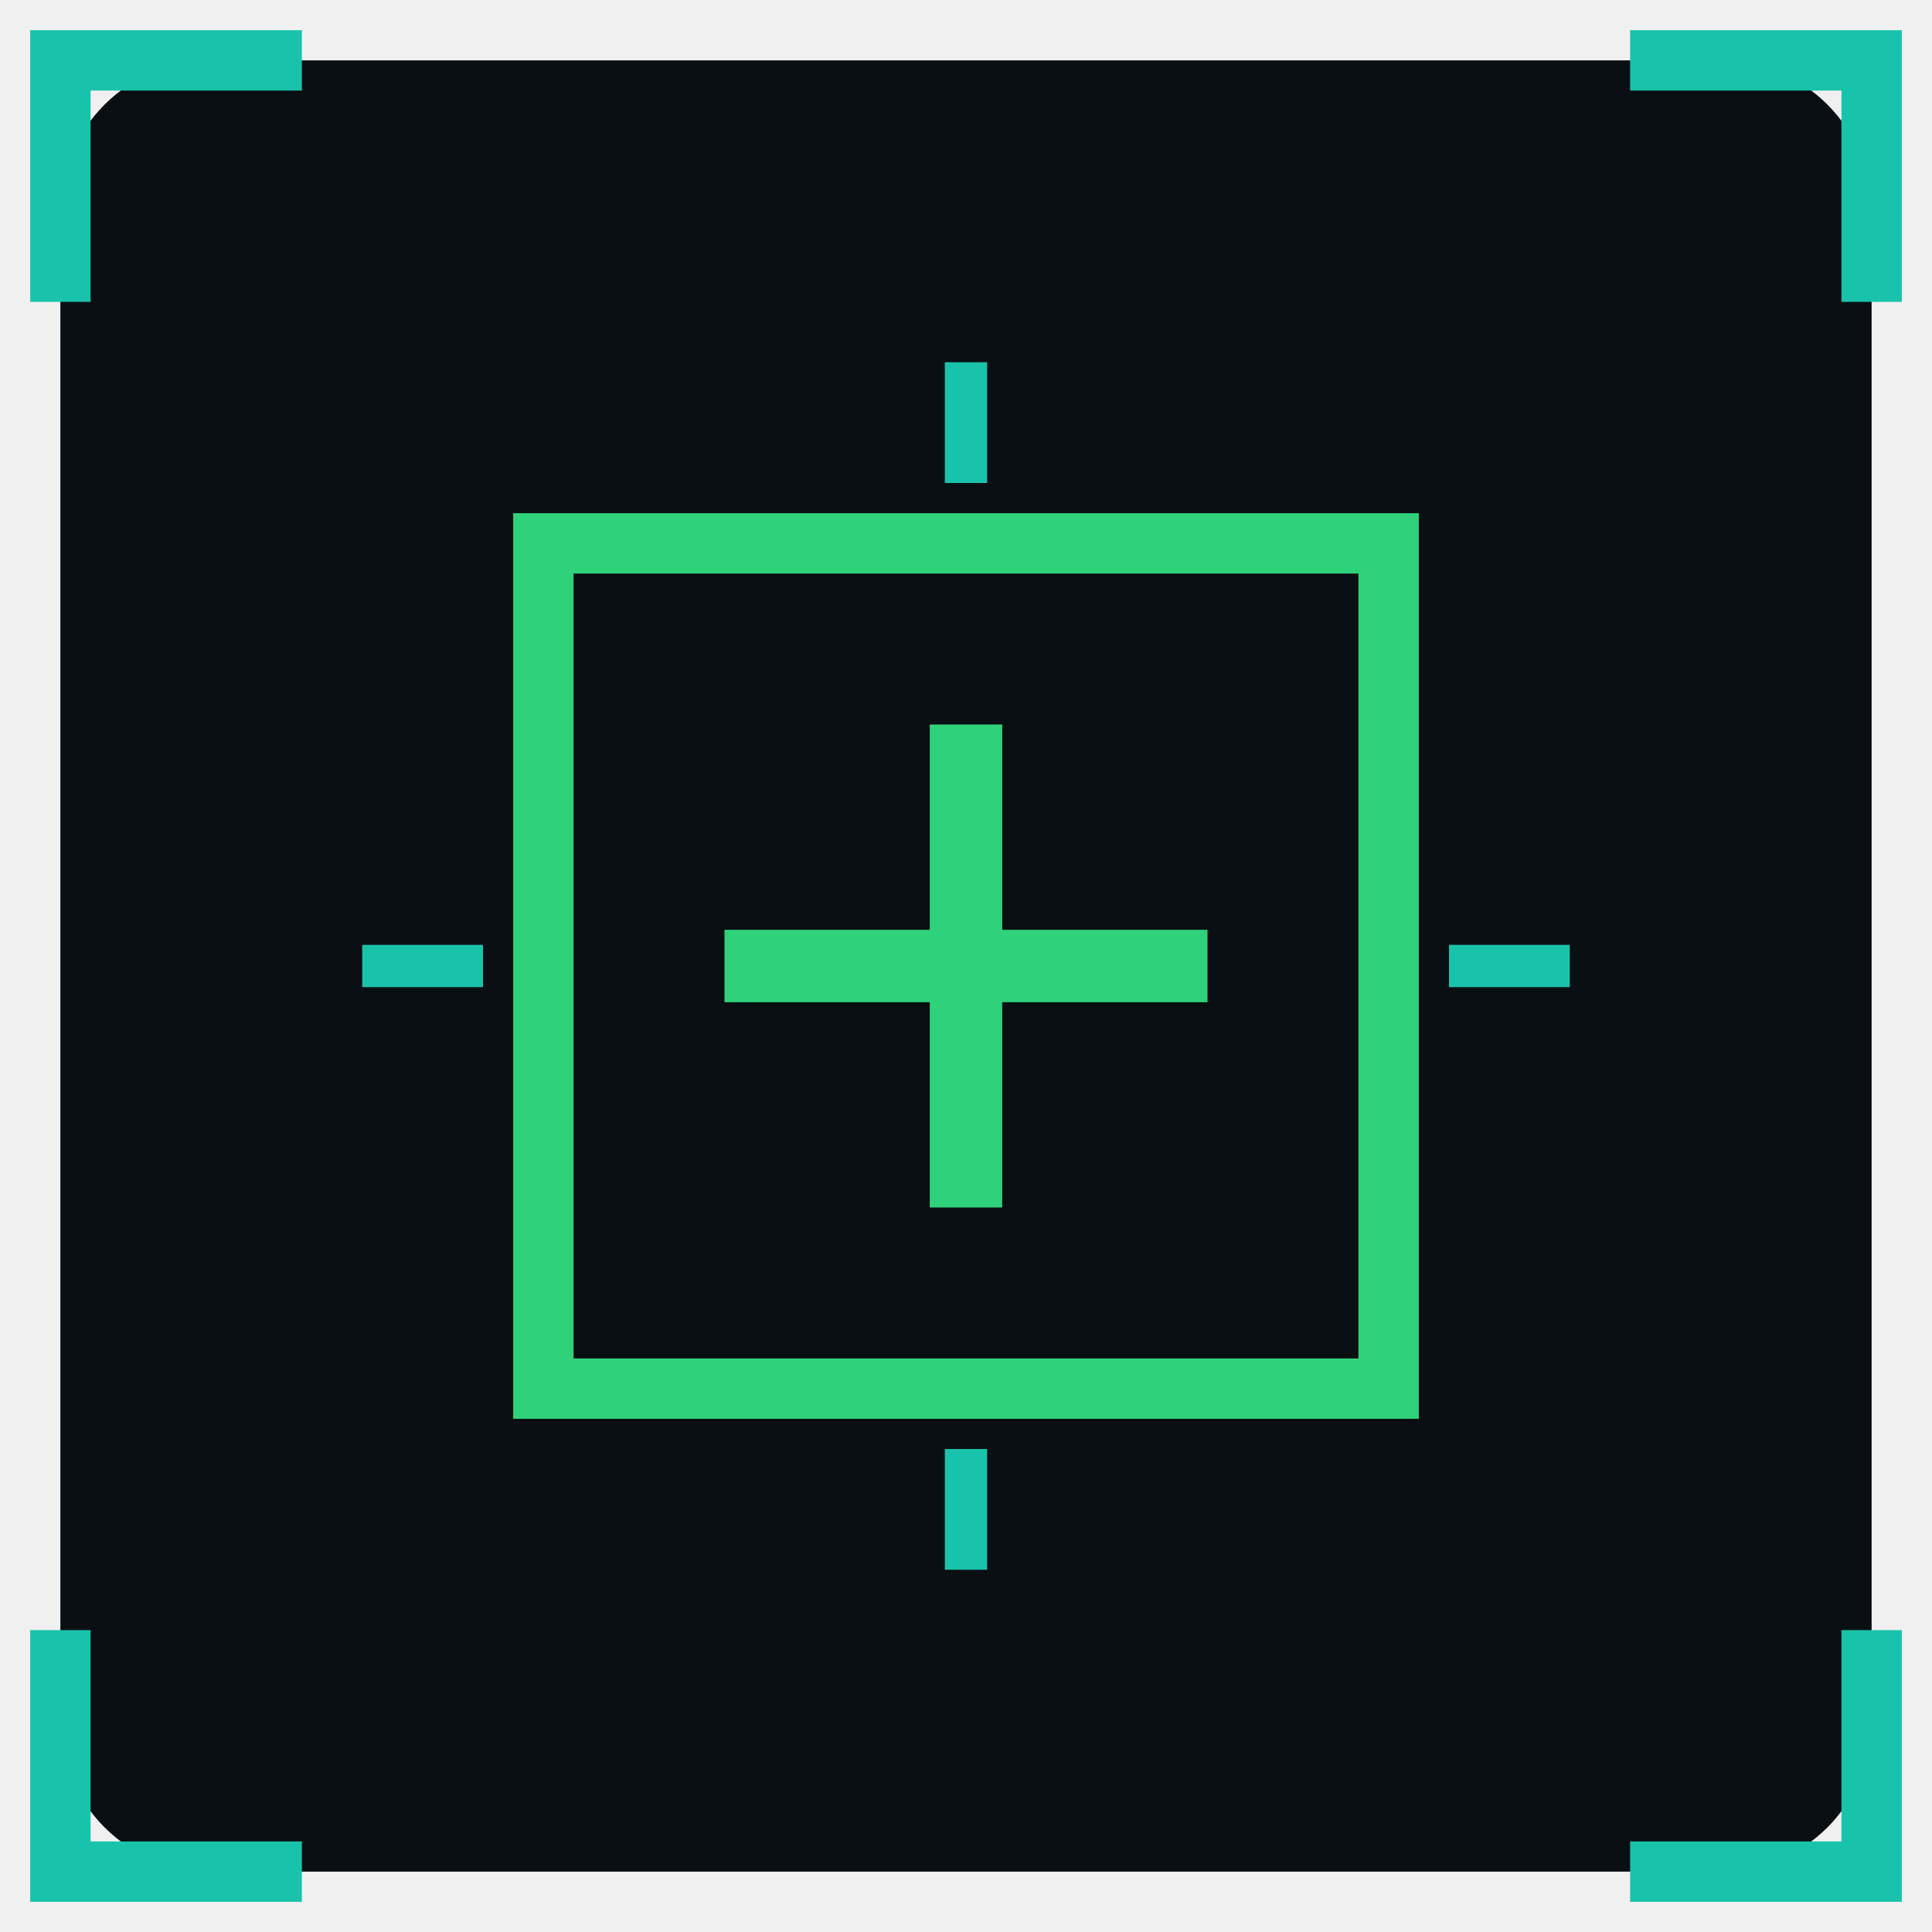
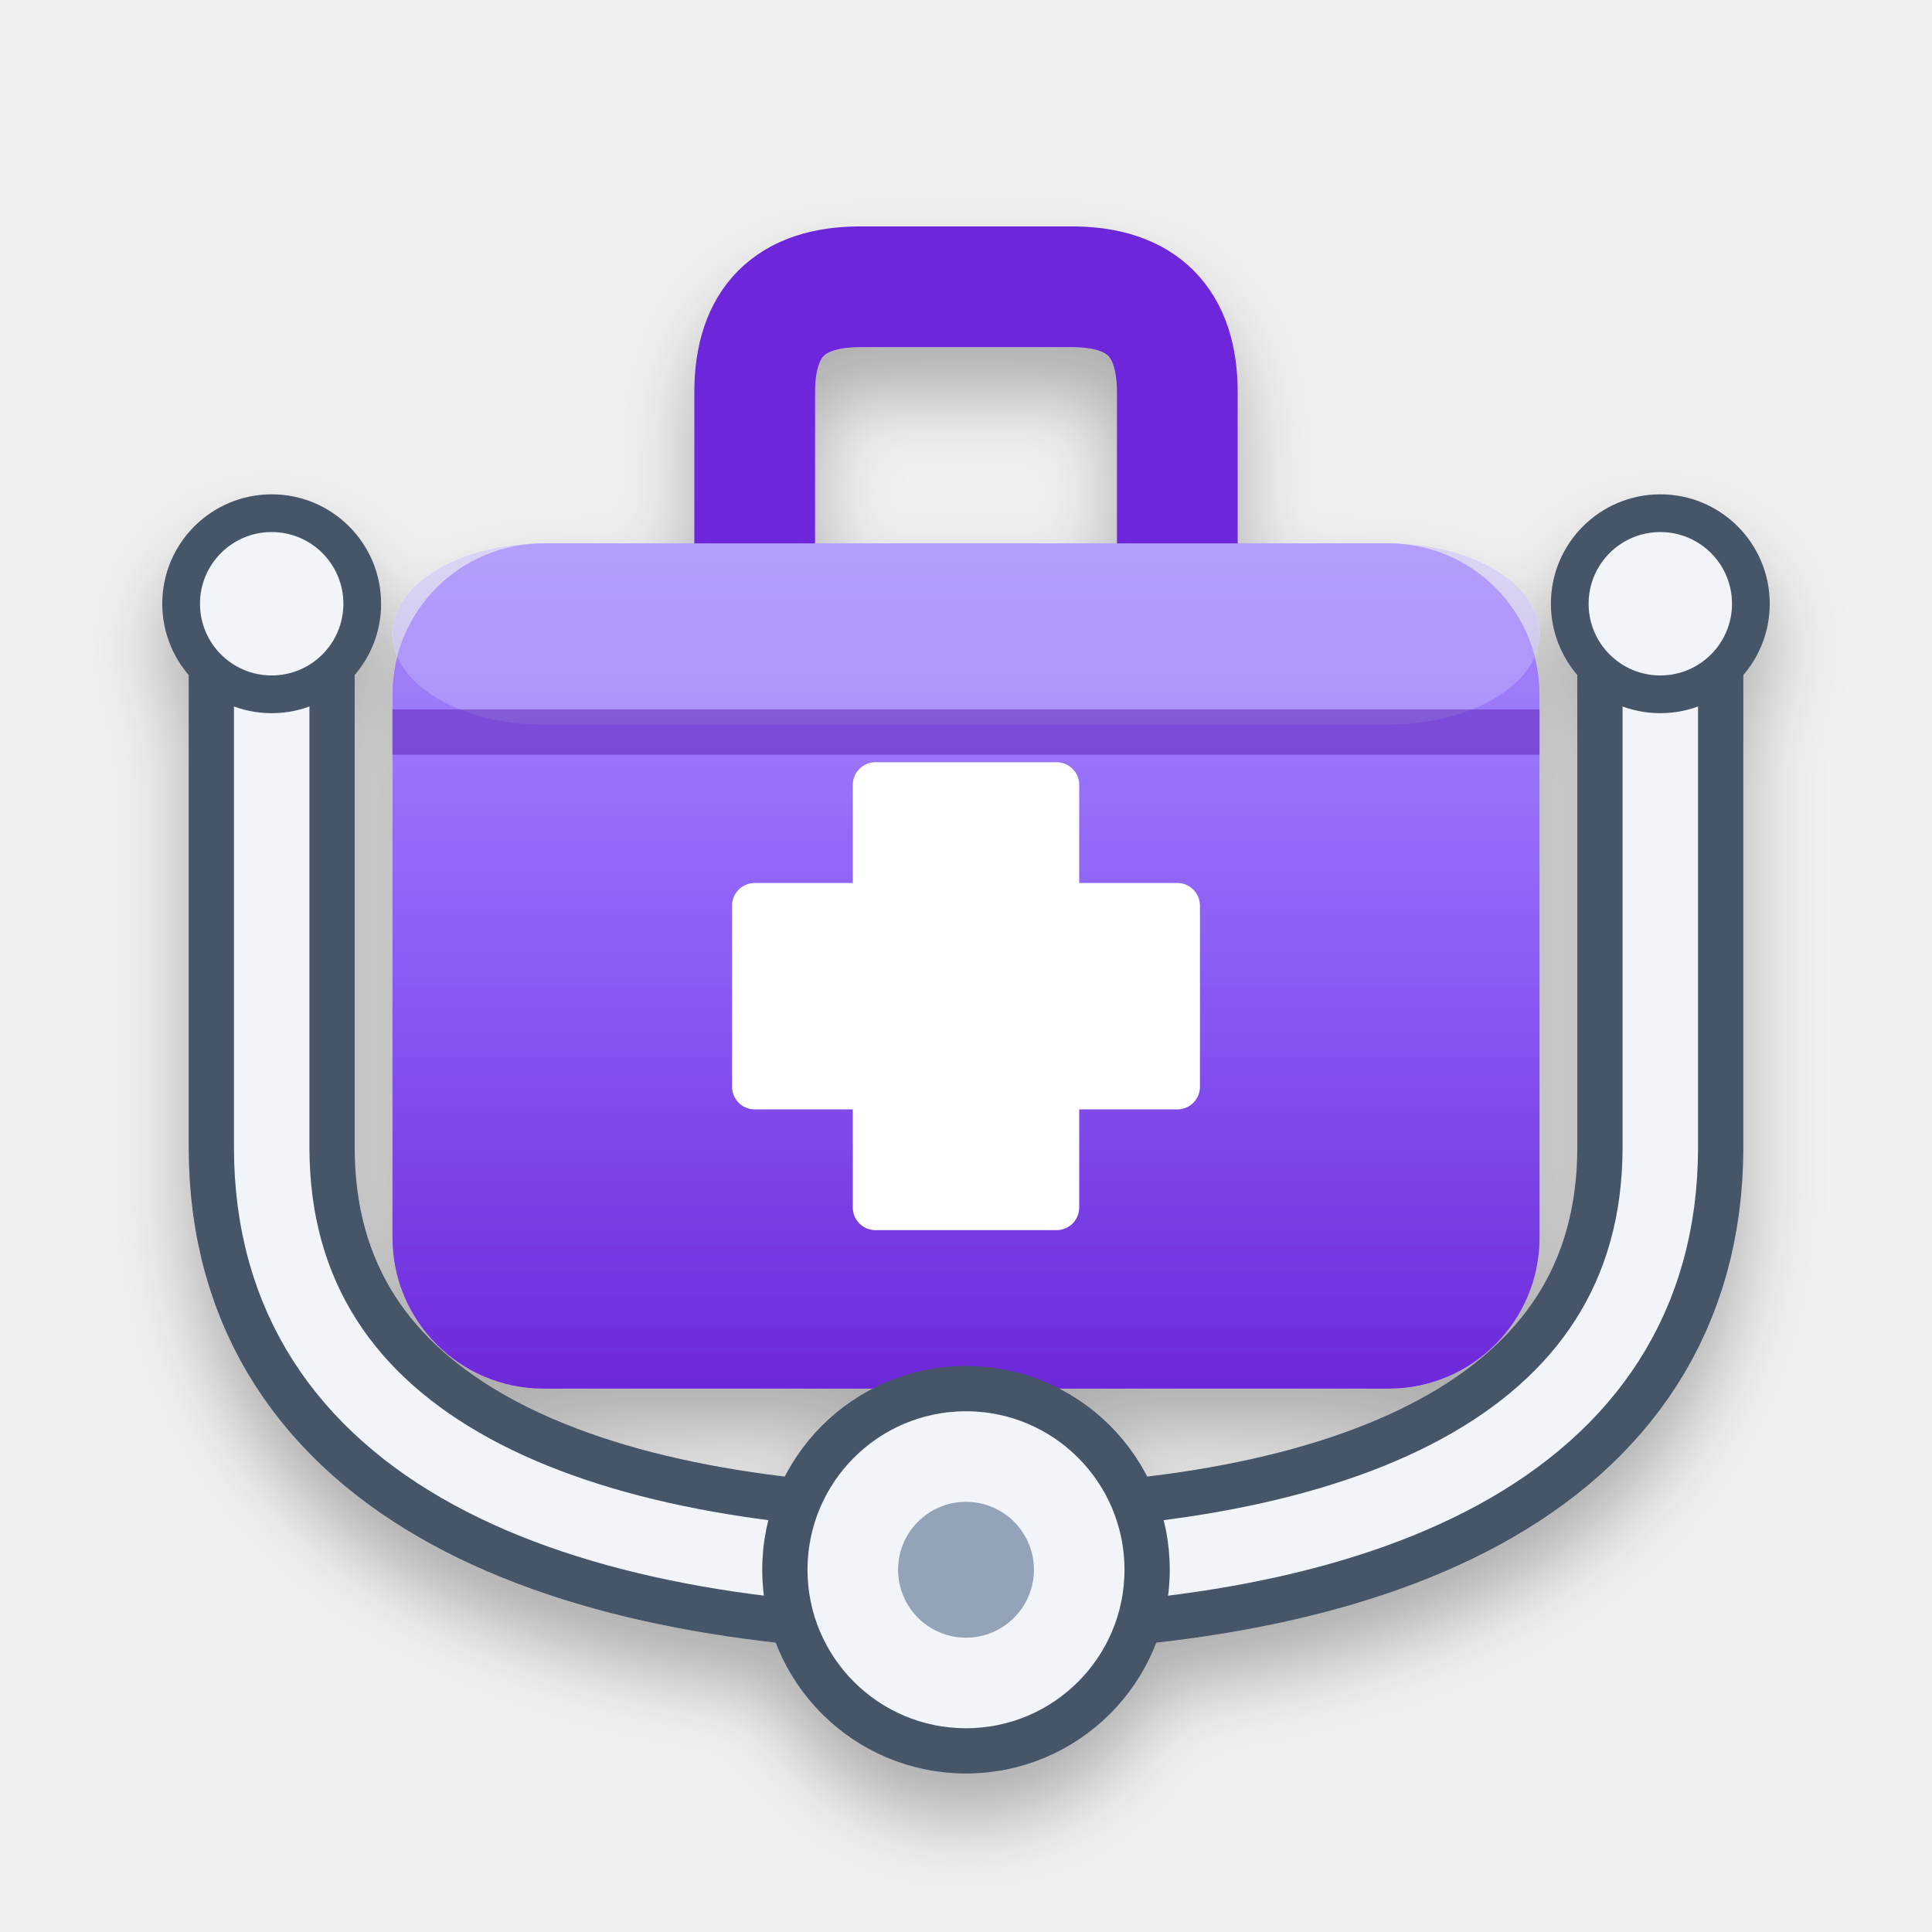
- <svg xmlns="http://www.w3.org/2000/svg" viewBox="0 0 64 64" width="64" height="64" role="img" aria-label="doctor-kit">
-   <rect x="2" y="2" width="60" height="60" rx="5" fill="#0a0f13" />
-   <path d="M2 10 V2 H10 M54 2 H62 V10 M62 54 V62 H54 M10 62 H2 V54" stroke="#19c3ab" stroke-width="2" fill="none" />
-   <path d="M18 18 H46 V46 H18 Z" stroke="#2fd27a" stroke-width="2" fill="none" />
-   <path d="M32 24 V40 M24 32 H40" stroke="#2fd27a" stroke-width="2.4" />
-   <path d="M32 12 V16 M32 48 V52 M12 32 H16 M48 32 H52" stroke="#19c3ab" stroke-width="1.4" />
+ <svg xmlns="http://www.w3.org/2000/svg" viewBox="0 0 128 128" width="128" height="128">
+   <defs>
+     <linearGradient id="kit-body" x1="0" y1="0" x2="0" y2="1">
+       <stop offset="0" stop-color="#A78BFA" />
+       <stop offset="0.5" stop-color="#8B5CF6" />
+       <stop offset="1" stop-color="#6D28D9" />
+     </linearGradient>
+     <filter id="kit-shadow" x="-25%" y="-25%" width="150%" height="160%">
+       <feGaussianBlur in="SourceAlpha" stdDeviation="2.5" result="b" />
+       <feOffset in="b" dx="0" dy="3" result="o" />
+       <feComponentTransfer in="o" result="s">
+         <feFuncA type="linear" slope="0.28" />
+       </feComponentTransfer>
+       <feMerge>
+         <feMergeNode in="s" />
+         <feMergeNode in="SourceGraphic" />
+       </feMerge>
+     </filter>
+   </defs>
+   <g filter="url(#kit-shadow)">
+     <path d="M50 38 V26 Q50 19 57 19 H71 Q78 19 78 26 V38" fill="none" stroke="#6D28D9" stroke-width="8" stroke-linecap="round" />
+     <rect x="26" y="36" width="76" height="56" rx="10" fill="url(#kit-body)" />
+     <rect x="26" y="36" width="76" height="12" rx="10" fill="#C4B5FD" opacity="0.45" />
+     <rect x="26" y="47" width="76" height="3" fill="#5B21B6" opacity="0.5" />
+     <path d="M58 52 H70 V60 H78 V72 H70 V80 H58 V72 H50 V60 H58 Z" fill="#FFFFFF" stroke="#FFFFFF" stroke-width="3" stroke-linejoin="round" />
+     <g fill="none" stroke-linecap="round" stroke-linejoin="round">
+       <path d="M18 40 V76 C18 96 38 104 64 104 C90 104 110 96 110 76 V40" stroke="#475569" stroke-width="11" />
+       <path d="M18 40 V76 C18 96 38 104 64 104 C90 104 110 96 110 76 V40" stroke="#F1F5F9" stroke-width="5" />
+     </g>
+     <circle cx="18" cy="40" r="6" fill="#F1F5F9" stroke="#475569" stroke-width="2.5" />
+     <circle cx="110" cy="40" r="6" fill="#F1F5F9" stroke="#475569" stroke-width="2.5" />
+     <circle cx="64" cy="104" r="12" fill="#F1F5F9" stroke="#475569" stroke-width="3" />
+     <circle cx="64" cy="104" r="4.5" fill="#94A3B8" />
+   </g>
</svg>
